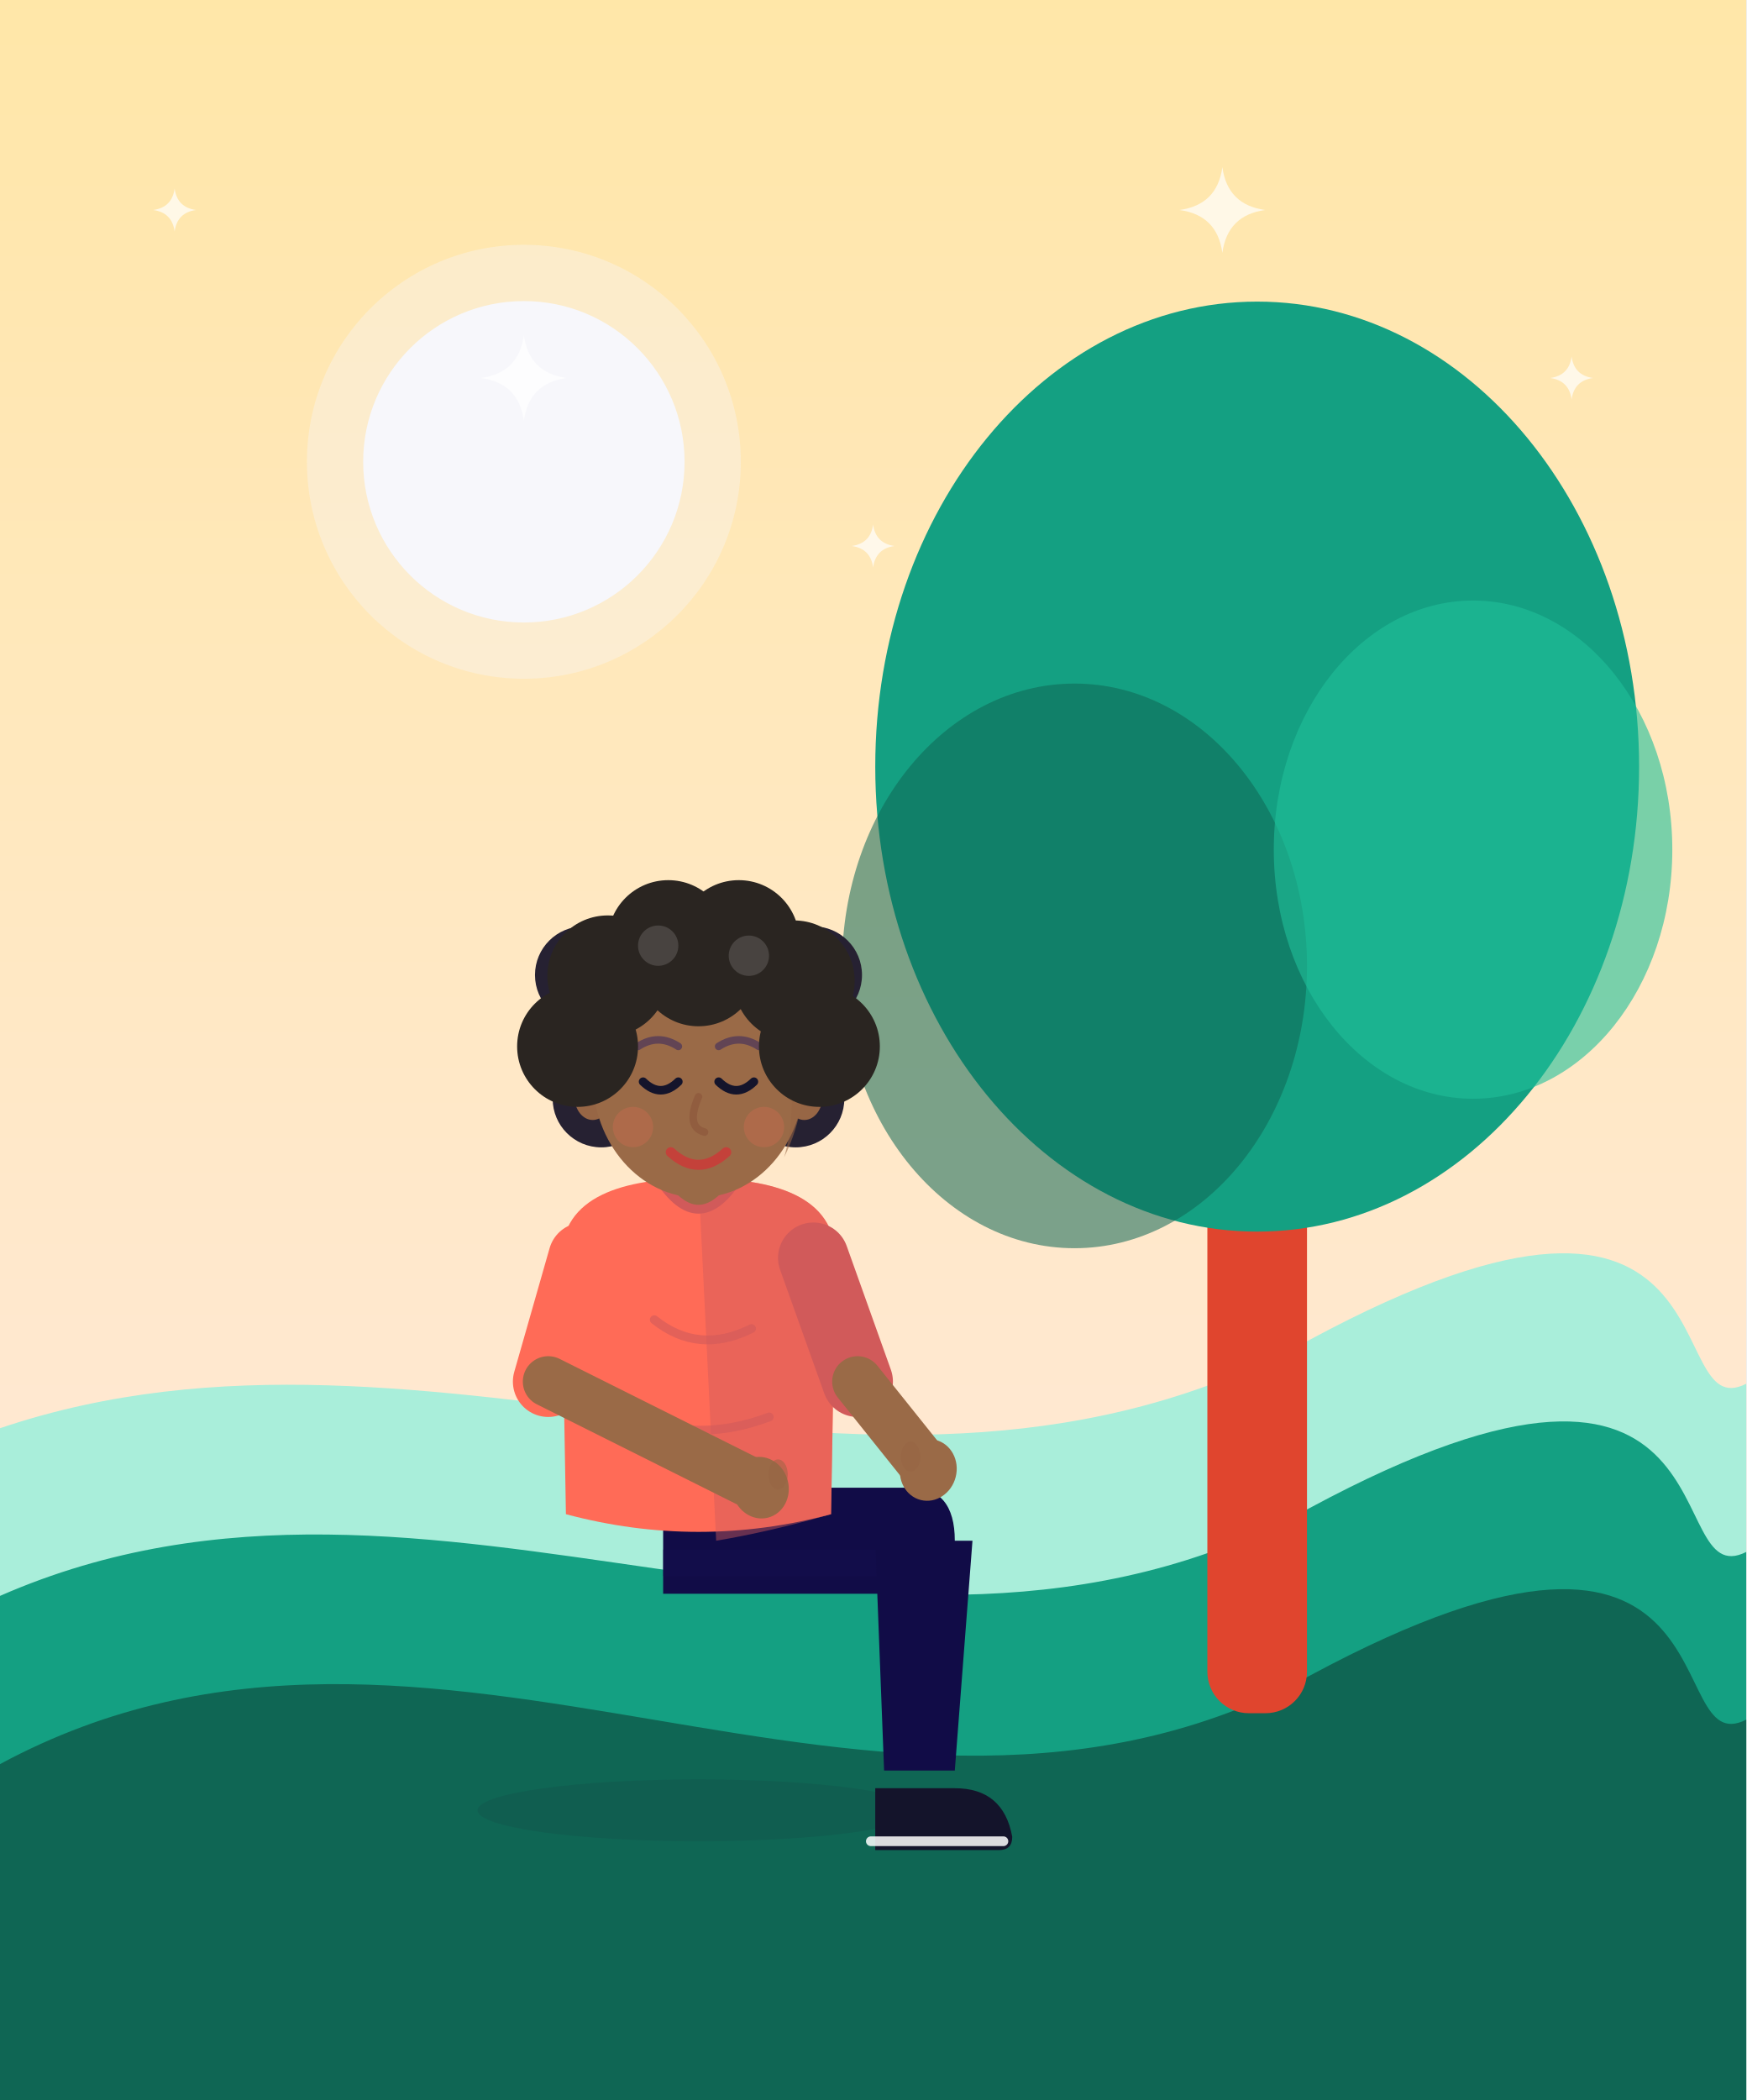
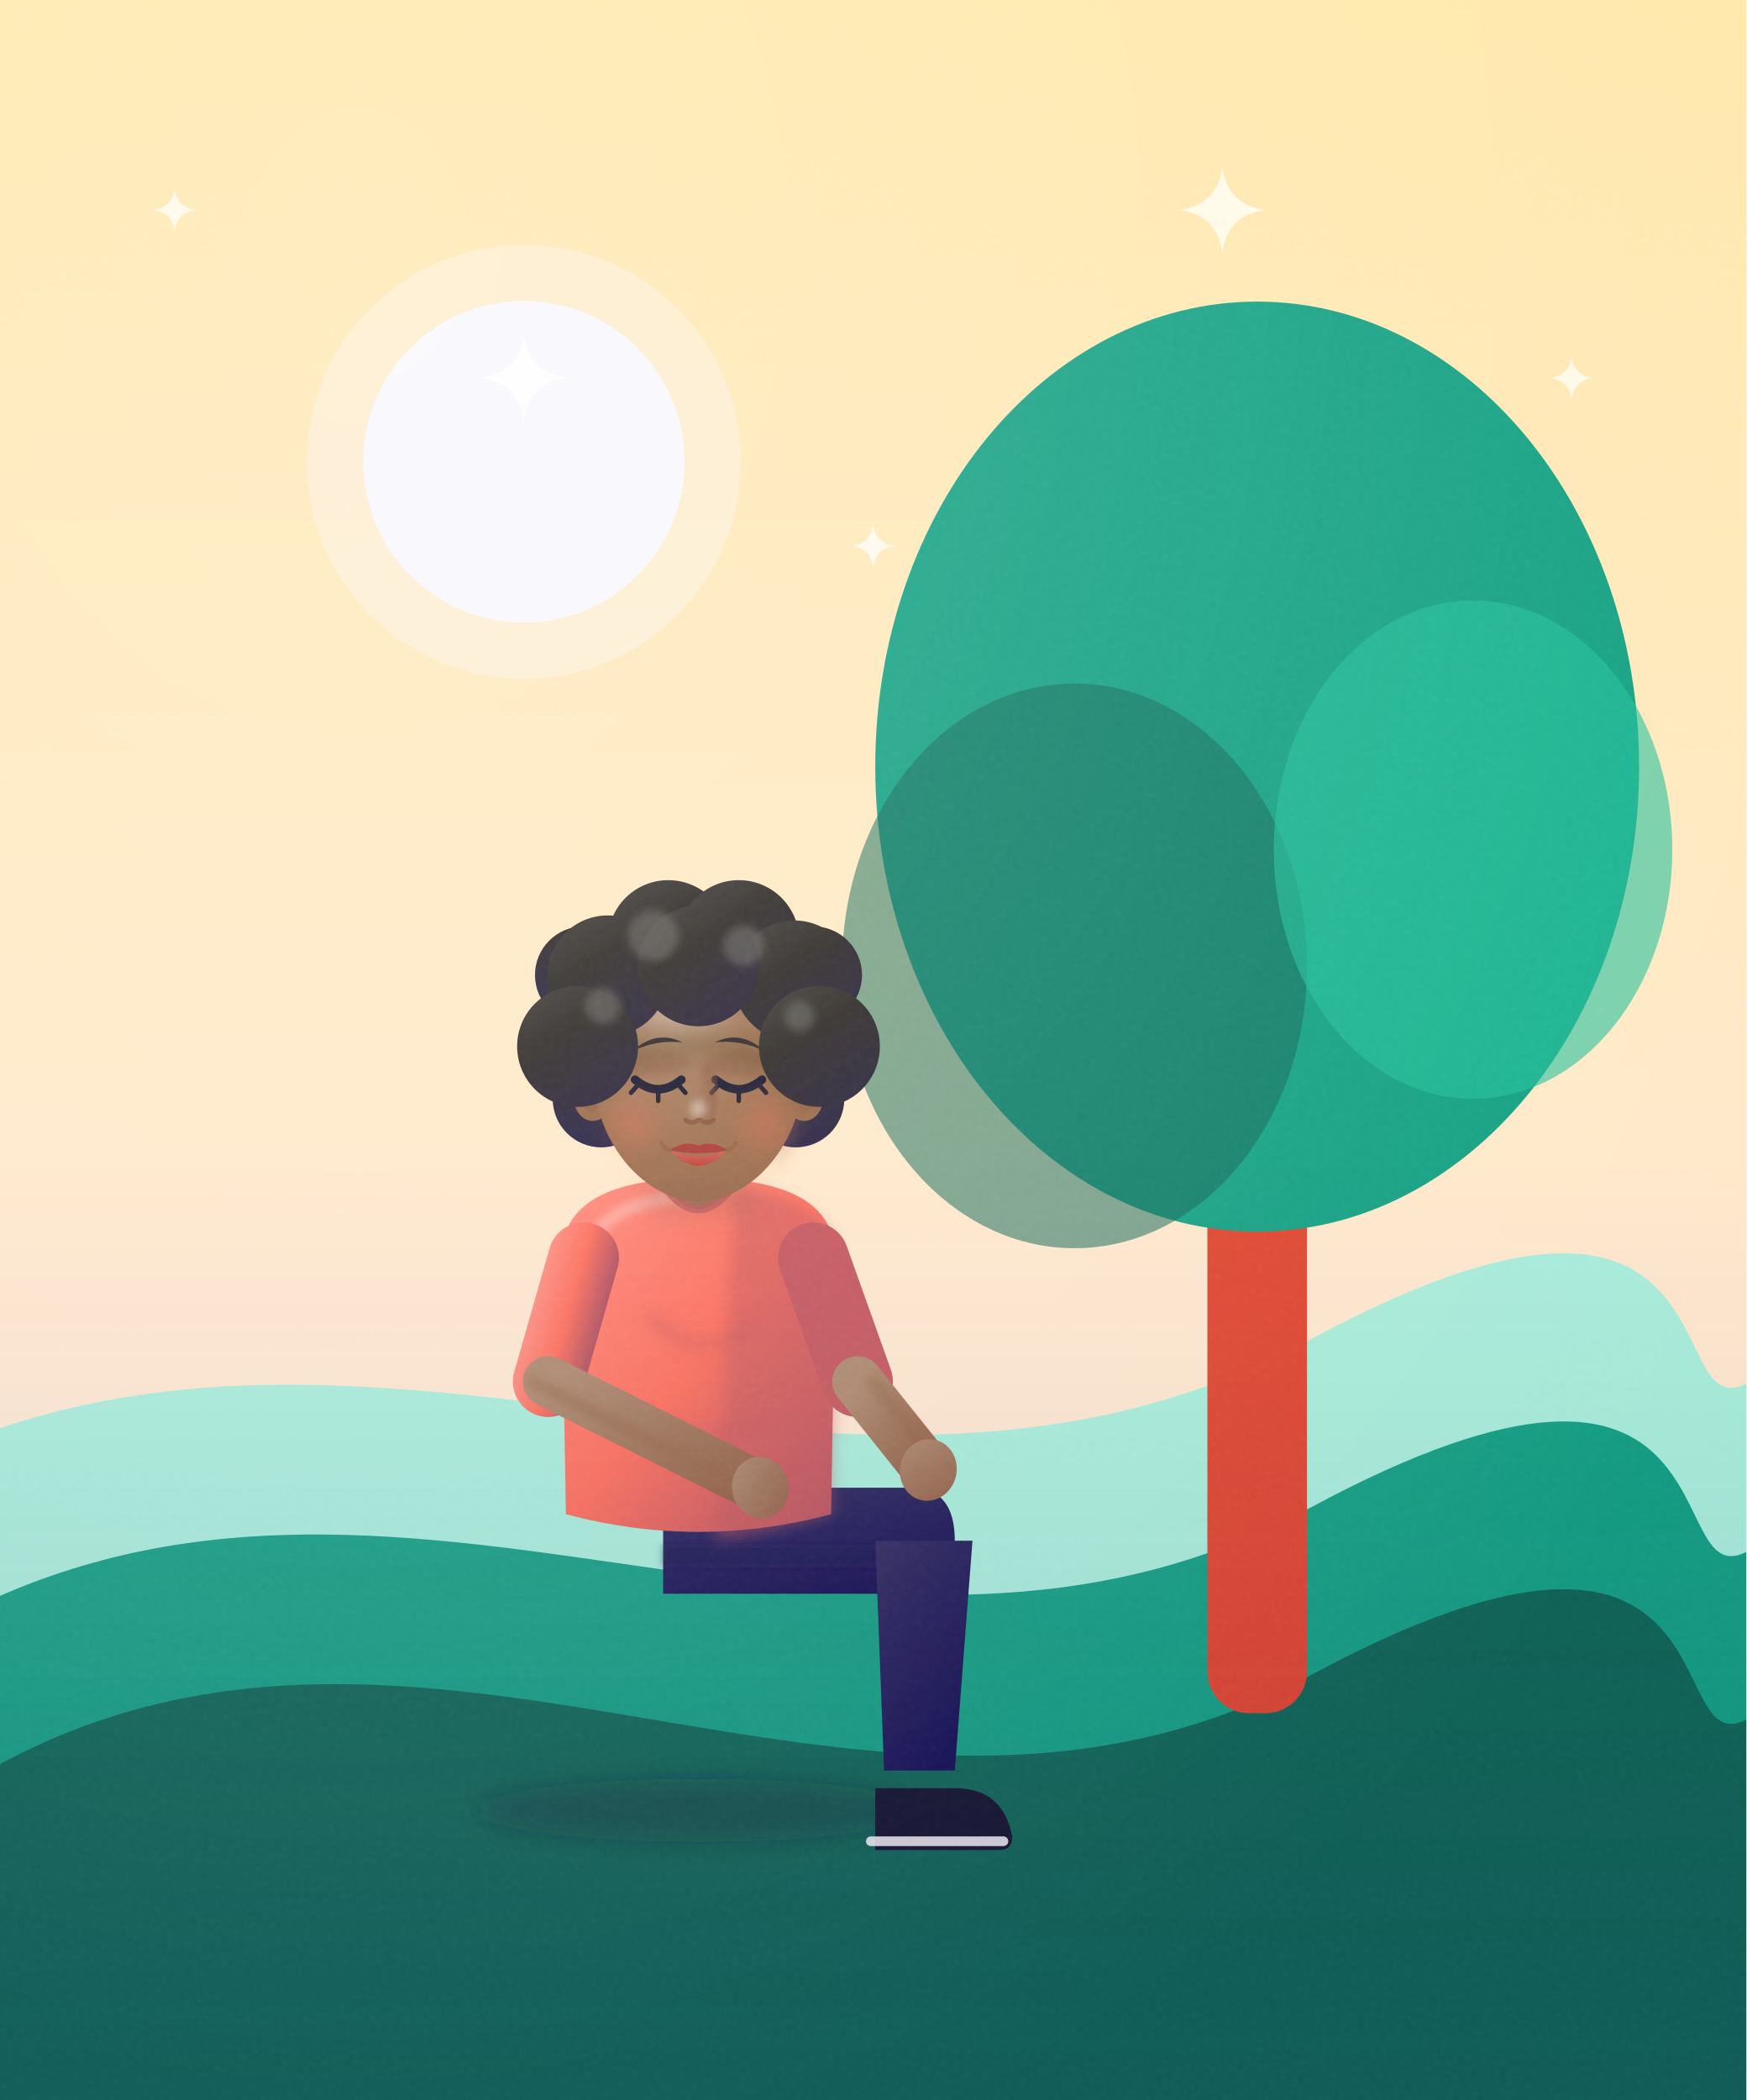
<svg xmlns="http://www.w3.org/2000/svg" viewBox="0 0 326 392" width="326" height="392" preserveAspectRatio="xMidYMid slice">
+   <defs>
+     <filter id="b1" x="-60%" y="-60%" width="220%" height="220%">
+       <feGaussianBlur stdDeviation="0.8" />
+     </filter>
+     <filter id="b2" x="-60%" y="-60%" width="220%" height="220%">
+       <feGaussianBlur stdDeviation="1.6" />
+     </filter>
+     <filter id="b3" x="-60%" y="-60%" width="220%" height="220%">
+       <feGaussianBlur stdDeviation="2.6" />
+     </filter>
+     <filter id="b5" x="-60%" y="-60%" width="220%" height="220%">
+       <feGaussianBlur stdDeviation="4.5" />
+     </filter>
+     <filter id="b8" x="-60%" y="-60%" width="220%" height="220%">
+       <feGaussianBlur stdDeviation="8" />
+     </filter>
+     <radialGradient id="pgl" cx="0.2" cy="0.12" r="0.95">
+       <stop offset="0" stop-color="#ffffff" stop-opacity="0.2" />
+       <stop offset="1" stop-color="#ffffff" stop-opacity="0" />
+     </radialGradient>
+     <linearGradient id="pvg" x1="0" y1="0.55" x2="0" y2="1">
+       <stop offset="0" stop-color="#1b1464" stop-opacity="0" />
+       <stop offset="1" stop-color="#1b1464" stop-opacity="0.14" />
+     </linearGradient>
+     <filter id="pgr" x="0" y="0" width="100%" height="100%">
+       <feTurbulence type="fractalNoise" baseFrequency="0.9" numOctaves="2" seed="7" />
+       <feColorMatrix type="saturate" values="0" />
+     </filter>
+   </defs>
  <defs>
    <linearGradient id="sg" x1="0" y1="0" x2="0" y2="1">
      <stop offset="0" stop-color="#ffe7a8" />
      <stop offset="1" stop-color="#ffe9e4" />
    </linearGradient>
  </defs>
  <rect x="0" y="0" width="326" height="392" rx="0" fill="url(#sg)" />
  <circle cx="97.8" cy="86.2" r="30" fill="#f7f7fb" />
  <circle cx="97.8" cy="86.2" r="40.5" fill="#f7f7fb" opacity="0.35" />
  <path d="M0 266.6C81.5 239.1 163 294 244.5 250.1S309.7 266.6 326 258.3V392H0Z" fill="#a9eeda" />
  <path d="M0 297.9C81.5 262.2 163 325.4 244.5 281.5S309.7 297.9 326 289.7V392H0Z" fill="#14a082" />
  <path d="M0 329.3C81.5 285.4 163 356.7 244.5 312.8S309.7 329.3 326 321V392H0Z" fill="#0f6654" />
  <g transform="translate(234.7 313.6) scale(1.55)">
    <rect x="-6" y="-70" width="12" height="74" rx="5" fill="#e0452e" />
    <ellipse cx="0" cy="-110" rx="46" ry="56" fill="#14a082" />
    <ellipse cx="-22" cy="-86" rx="28" ry="34" fill="#0f6654" opacity="0.55" />
    <ellipse cx="26" cy="-100" rx="24" ry="30" fill="#1fbf9a" opacity="0.6" />
  </g>
  <g transform="translate(130.4 188.6) scale(0.825 0.825)">
-     <ellipse cx="0" cy="181" rx="50" ry="7" fill="#14142b" opacity="0.1" />
-     <circle cx="-24" cy="6" r="11" fill="#262132" />
-     <circle cx="-26" cy="-8" r="11" fill="#262132" />
-     <circle cx="24" cy="6" r="11" fill="#262132" />
-     <circle cx="26" cy="-8" r="11" fill="#262132" />
-     <circle cx="-22" cy="20" r="11" fill="#262132" />
-     <circle cx="22" cy="20" r="11" fill="#262132" />
-     <path d="M-8 108h56q10 0 10 12v8q0 4-4 4H-8z" fill="#110c47" />
-     <path d="M-8 128h60v-6H-8z" fill="#130e4d" opacity="0.5" />
-     <path d="M40 120h22l-4 52H42z" fill="#110c47" />
+     <defs>
+       <linearGradient id="t349" x1="0" y1="0" x2="1" y2="1">
+         <stop offset="0" stop-color="#ff8979" />
+         <stop offset="0.5" stop-color="#ff6b57" />
+         <stop offset="1" stop-color="#b14d5b" />
+       </linearGradient>
+       <linearGradient id="b350" x1="0" y1="0" x2="0.6" y2="1">
+         <stop offset="0" stop-color="#2e295d" />
+         <stop offset="1" stop-color="#150f51" />
+       </linearGradient>
+       <linearGradient id="k351" x1="0" y1="0" x2="1" y2="1">
+         <stop offset="0" stop-color="#ae886c" />
+         <stop offset="1" stop-color="#925e40" />
+       </linearGradient>
+       <linearGradient id="d352" x1="0" y1="0" x2="0.5" y2="1">
+         <stop offset="0" stop-color="#ff8170" />
+         <stop offset="1" stop-color="#a84a5c" />
+       </linearGradient>
+     </defs>
+     <g filter="url(#b3)">
+       <ellipse cx="0" cy="181" rx="50" ry="7" fill="#14142b" opacity="0.28" />
+     </g>
+     <defs>
+       <linearGradient id="h344" x1="0" y1="0" x2="0.6" y2="1">
+         <stop offset="0" stop-color="#3f3b37" />
+         <stop offset="0.45" stop-color="#2a2521" />
+         <stop offset="1" stop-color="#262035" />
+       </linearGradient>
+       <linearGradient id="hl345" x1="0" y1="0" x2="0" y2="1">
+         <stop offset="0" stop-color="#2a2521" />
+         <stop offset="1" stop-color="#231d43" />
+       </linearGradient>
+     </defs>
+     <circle cx="-24" cy="6" r="11" fill="url(#hl345)" />
+     <circle cx="-26" cy="-8" r="11" fill="url(#hl345)" />
+     <circle cx="24" cy="6" r="11" fill="url(#hl345)" />
+     <circle cx="26" cy="-8" r="11" fill="url(#hl345)" />
+     <circle cx="-22" cy="20" r="11" fill="url(#hl345)" />
+     <circle cx="22" cy="20" r="11" fill="url(#hl345)" />
+     <path d="M-8 108h56q10 0 10 12v8q0 4-4 4H-8z" fill="url(#b350)" />
+     <g filter="url(#b1)">
+       <path d="M-8 126h60v-5H-8z" fill="#140e4f" opacity="0.5" />
+     </g>
+     <path d="M40 120h22l-4 52H42z" fill="url(#b350)" />
    <path d="M40 176h18q11 0 13 11q0 3-3 3h-28z" fill="#14142b" />
+     <g filter="url(#b1)">
+       <path d="M46 179h12" stroke="#8a8a95" stroke-width="2" opacity="0.5" />
+     </g>
    <path d="M39 188h30" stroke="#fff" stroke-width="2.2" stroke-linecap="round" opacity="0.85" />
-     <path d="M-7 26h14v16Q0 48 -7 42Z" fill="#9a6a47" />
-     <path d="M-7 36Q0 44 7 36V42Q0 48 -7 42Z" fill="#966343" opacity="0.6" />
-     <path d="M-31 56C-31 42-17 38 0 38S31 42 31 56L30 114Q0 122 -30 114Z" fill="#ff6b57" />
-     <path d="M0 38C17 38 31 42 31 56L30 114Q16 118 4 120Z" fill="#d15a5a" opacity="0.45" />
-     <path d="M-10 70Q0 78 12 72M-14 92Q0 98 16 92" stroke="#d15a5a" stroke-width="2" fill="none" stroke-linecap="round" opacity="0.6" />
-     <path d="M-9 38Q0 52 9 38" fill="#9a6a47" />
-     <path d="M-9 38Q0 52 9 38" stroke="#d15a5a" stroke-width="2" fill="none" />
-     <path d="M-26 56L-34 84" stroke="#ff6b57" stroke-width="16" stroke-linecap="round" fill="none" />
-     <path d="M-34 84L14 108" stroke="#9a6a47" stroke-width="11.5" stroke-linecap="round" fill="none" />
-     <path d="M-34 84L-10 96" stroke="#ff6b57" stroke-width="15" stroke-linecap="round" fill="none" opacity="0" />
-     <ellipse cx="14" cy="108" rx="6.4" ry="7" fill="#9a6a47" transform="rotate(-14 14 108)" />
-     <ellipse cx="18" cy="105" rx="2.2" ry="3.4" fill="#966343" opacity="0.5" />
-     <path d="M26 56L36 84" stroke="#d15a5a" stroke-width="16" stroke-linecap="round" fill="none" />
-     <path d="M36 84L52 104" stroke="#9a6a47" stroke-width="11.5" stroke-linecap="round" fill="none" />
-     <path d="M36 84L44 94" stroke="#d15a5a" stroke-width="15" stroke-linecap="round" fill="none" opacity="0" />
-     <ellipse cx="52" cy="104" rx="6.4" ry="7" fill="#9a6a47" transform="rotate(14 52 104)" />
-     <ellipse cx="48" cy="101" rx="2.2" ry="3.4" fill="#966343" opacity="0.5" />
+     <path d="M-7 26h14v16Q0 48 -7 42Z" fill="url(#k351)" />
+     <g filter="url(#b1)">
+       <path d="M-7 34Q0 46 7 34V44Q0 50 -7 44Z" fill="#946141" opacity="0.55" />
+     </g>
+     <path d="M-31 56C-31 42-17 38 0 38S31 42 31 56L30 114Q0 122 -30 114Z" fill="url(#t349)" />
+     <g filter="url(#b2)">
+       <path d="M8 40C26 42 31 50 31 56L30 114Q16 118 4 120Z" fill="#c4545a" opacity="0.5" />
+       <path d="M-10 70Q0 80 12 72M-14 92Q0 100 16 92" stroke="#c4545a" stroke-width="3" fill="none" stroke-linecap="round" opacity="0.4" />
+     </g>
+     <g filter="url(#b1)">
+       <path d="M-24 52C-20 44-8 42 0 42" stroke="#ffbcb3" stroke-width="3" fill="none" opacity="0.6" />
+     </g>
+     <path d="M-9 38Q0 52 9 38" fill="url(#k351)" />
+     <path d="M-9 38Q0 52 9 38" stroke="#c4545a" stroke-width="1.8" fill="none" opacity="0.8" />
+     <path d="M-26 56L-34 84" stroke="url(#t349)" stroke-width="16" stroke-linecap="round" fill="none" />
+     <path d="M-34 84L14 108" stroke="url(#k351)" stroke-width="11.5" stroke-linecap="round" fill="none" />
+     <g filter="url(#b1)">
+       <path d="M-34 84L14 108" stroke="#946141" stroke-width="3" stroke-linecap="round" fill="none" opacity="0.4" transform="translate(-3.5 0)" />
+     </g>
+     <ellipse cx="14" cy="108" rx="6.4" ry="7" fill="url(#k351)" transform="rotate(-14 14 108)" />
+     <path d="M26 56L36 84" stroke="#c4545a" stroke-width="16" stroke-linecap="round" fill="none" />
+     <path d="M36 84L52 104" stroke="url(#k351)" stroke-width="11.5" stroke-linecap="round" fill="none" />
+     <g filter="url(#b1)">
+       <path d="M36 84L52 104" stroke="#946141" stroke-width="3" stroke-linecap="round" fill="none" opacity="0.4" transform="translate(3.5 0)" />
+     </g>
+     <ellipse cx="52" cy="104" rx="6.4" ry="7" fill="url(#k351)" transform="rotate(14 52 104)" />
    <g transform="translate(0 15) scale(1.14)">
-       <ellipse cx="-21" cy="4" rx="3.6" ry="4.6" fill="#976645" />
-       <ellipse cx="21" cy="4" rx="3.6" ry="4.6" fill="#976645" />
-       <ellipse cx="0" cy="0" rx="21" ry="24" fill="#9a6a47" />
-       <path d="M10-22C22-18 24 2 17 16C20 6 19-12 10-22Z" fill="#976544" opacity="0.55" />
-       <path d="M-12-6q4-2.6 8 0M4-6q4-2.6 8 0" stroke="#543b57" stroke-width="1.5" fill="none" stroke-linecap="round" opacity="0.8" />
-       <path d="M-11 1q3.5 3.4 7 0M4 1q3.5 3.4 7 0" stroke="#14142b" stroke-width="1.7" fill="none" stroke-linecap="round" />
-       <path d="M0 4q-2.6 6 1.2 7" stroke="#915d3f" stroke-width="1.5" fill="none" stroke-linecap="round" />
-       <path d="M-5.5 15q5.5 5 11 0" stroke="#c4413a" stroke-width="2" fill="none" stroke-linecap="round" />
-       <circle cx="-13" cy="10" r="4" fill="#ff6b57" opacity="0.2" />
-       <circle cx="13" cy="10" r="4" fill="#ff6b57" opacity="0.2" />
-       <circle cx="-18" cy="-20" r="12" fill="#2a2521" />
-       <circle cx="-6" cy="-27" r="12" fill="#2a2521" />
-       <circle cx="8" cy="-27" r="12" fill="#2a2521" />
-       <circle cx="19" cy="-19" r="12" fill="#2a2521" />
-       <circle cx="-24" cy="-6" r="12" fill="#2a2521" />
-       <circle cx="24" cy="-6" r="12" fill="#2a2521" />
-       <circle cx="0" cy="-22" r="12" fill="#2a2521" />
-       <circle cx="-8" cy="-26" r="4" fill="#66625f" opacity="0.5" />
-       <circle cx="10" cy="-24" r="4" fill="#66625f" opacity="0.5" />
+       <defs>
+         <radialGradient id="s346" cx="0.38" cy="0.3" r="0.85">
+           <stop offset="0" stop-color="#aa8264" />
+           <stop offset="0.6" stop-color="#9a6a47" />
+           <stop offset="1" stop-color="#956242" />
+         </radialGradient>
+       </defs>
+       <ellipse cx="-21" cy="4" rx="3.8" ry="4.8" fill="#976544" />
+       <ellipse cx="-21.4" cy="4.4" rx="1.6" ry="2.6" fill="#905c3e" opacity="0.6" />
+       <ellipse cx="21" cy="4" rx="3.8" ry="4.8" fill="#976544" />
+       <ellipse cx="21.4" cy="4.4" rx="1.6" ry="2.6" fill="#905c3e" opacity="0.6" />
+       <path d="M-21-2C-21-18-11-24 0-24C11-24 21-18 21-2C21 12 12 24 0 25C-12 24-21 12-21-2Z" fill="url(#s346)" />
+       <g filter="url(#b2)">
+         <path d="M11-22C24-16 24 8 14 19C19 6 18-10 11-22Z" fill="#946141" opacity="0.38" />
+       </g>
+       <g filter="url(#b3)">
+         <ellipse cx="-3" cy="-13" rx="9" ry="4" fill="#fff" opacity="0.28" />
+         <ellipse cx="0" cy="24" rx="12" ry="3.6" fill="#8d573b" opacity="0.3" />
+       </g>
+       <defs>
+         <radialGradient id="i347" cx="0.5" cy="0.5" r="0.5">
+           <stop offset="0" stop-color="#6b4a32" />
+           <stop offset="1" stop-color="#2a1810" />
+         </radialGradient>
+         <linearGradient id="l348" x1="0" y1="0" x2="0" y2="1">
+           <stop offset="0" stop-color="#d9584a" />
+           <stop offset="1" stop-color="#b73a36" />
+         </linearGradient>
+       </defs>
+       <g filter="url(#b1)">
+         <ellipse cx="-8" cy="-2.6" rx="6.4" ry="2.4" fill="#8d573b" opacity="0.4" />
+         <ellipse cx="8" cy="-2.6" rx="6.4" ry="2.4" fill="#8d573b" opacity="0.4" />
+       </g>
+       <path d="M-13.2-5Q-8.4-9.4-3.2-6.8Q-8.4-7.4-13.2-5Z" fill="#28222b" />
+       <path d="M3.2-6.8Q8.4-9.4 13.2-5Q8.4-7.4 3.2-6.8Z" fill="#28222b" />
+       <path d="M-12.6 0.6Q-8 4.4 -3.4 0.6" stroke="#14142b" stroke-width="1.7" fill="none" stroke-linecap="round" />
+       <path d="M-12 1.6l-1.4 1.6M-8 3l0 1.8M-4 1.6l1.4 1.6" stroke="#14142b" stroke-width="0.9" stroke-linecap="round" />
+       <path d="M3.4 0.6Q8 4.4 12.6 0.6" stroke="#14142b" stroke-width="1.7" fill="none" stroke-linecap="round" />
+       <path d="M4 1.6l-1.4 1.6M8 3l0 1.8M12 1.6l1.4 1.6" stroke="#14142b" stroke-width="0.9" stroke-linecap="round" />
+       <g filter="url(#b1)">
+         <path d="M1.8-1Q4 5.5 1 8" stroke="#8d573b" stroke-width="2.6" fill="none" stroke-linecap="round" opacity="0.55" />
+       </g>
+       <g filter="url(#b1)">
+         <circle cx="0" cy="6.4" r="1.7" fill="#fff" opacity="0.4" />
+       </g>
+       <path d="M-2.6 8.6q1.2 1 2.6 0M0.4 8.6q1.2 1 2.6 0" stroke="#8a5339" stroke-width="0.9" fill="none" stroke-linecap="round" />
+       <path d="M-5.8 14.6Q-2.8 12.6 0 13.7Q2.8 12.6 5.8 14.6Q0 15.8-5.8 14.6Z" fill="#a93430" />
+       <path d="M-5.4 14.8Q0 20.6 5.4 14.8Q0 16.8-5.4 14.8Z" fill="url(#l348)" />
+       <path d="M-5.8 14.6q-1-.4-1.6-1.4M5.8 14.6q1-.4 1.6-1.4" stroke="#8d573b" stroke-width="0.9" fill="none" stroke-linecap="round" opacity="0.6" />
+       <g filter="url(#b3)">
+         <circle cx="-13" cy="9.5" r="4.4" fill="#ff6b57" opacity="0.32" />
+         <circle cx="13" cy="9.5" r="4.4" fill="#ff6b57" opacity="0.32" />
+       </g>
+       <g filter="url(#b2)">
+         <path d="M-22-2C-14-12 10-12 22-2L22 5C10-6-14-6-22 5Z" fill="#3a1d14" opacity="0.2" />
+       </g>
+       <circle cx="-18" cy="-20" r="12" fill="url(#h344)" />
+       <circle cx="-6" cy="-27" r="12" fill="url(#h344)" />
+       <circle cx="8" cy="-27" r="12" fill="url(#h344)" />
+       <circle cx="19" cy="-19" r="12" fill="url(#h344)" />
+       <circle cx="-24" cy="-6" r="12" fill="url(#h344)" />
+       <circle cx="24" cy="-6" r="12" fill="url(#h344)" />
+       <circle cx="0" cy="-22" r="12" fill="url(#h344)" />
+       <g filter="url(#b1)">
+         <circle cx="-9" cy="-28" r="5" fill="#726f6c" opacity="0.5" />
+       </g>
+       <g filter="url(#b1)">
+         <circle cx="9" cy="-26" r="4" fill="#726f6c" opacity="0.5" />
+       </g>
+       <g filter="url(#b1)">
+         <circle cx="-19" cy="-14" r="3.5" fill="#726f6c" opacity="0.5" />
+       </g>
+       <g filter="url(#b1)">
+         <circle cx="20" cy="-12" r="3" fill="#726f6c" opacity="0.5" />
+       </g>
    </g>
  </g>
  <path d="M32.6 35.2Q33.08 38.72 36.6 39.2Q33.08 39.68 32.6 43.2Q32.12 39.68 28.6 39.2Q32.12 38.72 32.6 35.2Z" fill="#ffffff" opacity="0.7" />
  <path d="M97.8 62.56Q98.76 69.6 105.8 70.56Q98.76 71.52 97.8 78.56Q96.84 71.52 89.8 70.56Q96.84 69.6 97.8 62.56Z" fill="#ffffff" opacity="0.7" />
  <path d="M163 97.92Q163.48 101.44 167 101.92Q163.48 102.4 163 105.92Q162.52 102.4 159 101.92Q162.52 101.44 163 97.92Z" fill="#ffffff" opacity="0.7" />
  <path d="M228.2 31.2Q229.16 38.24 236.2 39.2Q229.16 40.16 228.2 47.2Q227.24 40.16 220.2 39.2Q227.24 38.24 228.2 31.2Z" fill="#ffffff" opacity="0.7" />
  <path d="M293.4 66.56Q293.88 70.08 297.4 70.56Q293.88 71.04 293.4 74.56Q292.92 71.04 289.4 70.56Q292.92 70.08 293.4 66.56Z" fill="#ffffff" opacity="0.7" />
+   <rect width="326" height="392" fill="url(#pgl)" />
+   <rect width="326" height="392" fill="url(#pvg)" />
+   <rect width="326" height="392" filter="url(#pgr)" opacity="0.16" style="mix-blend-mode:soft-light" />
</svg>
